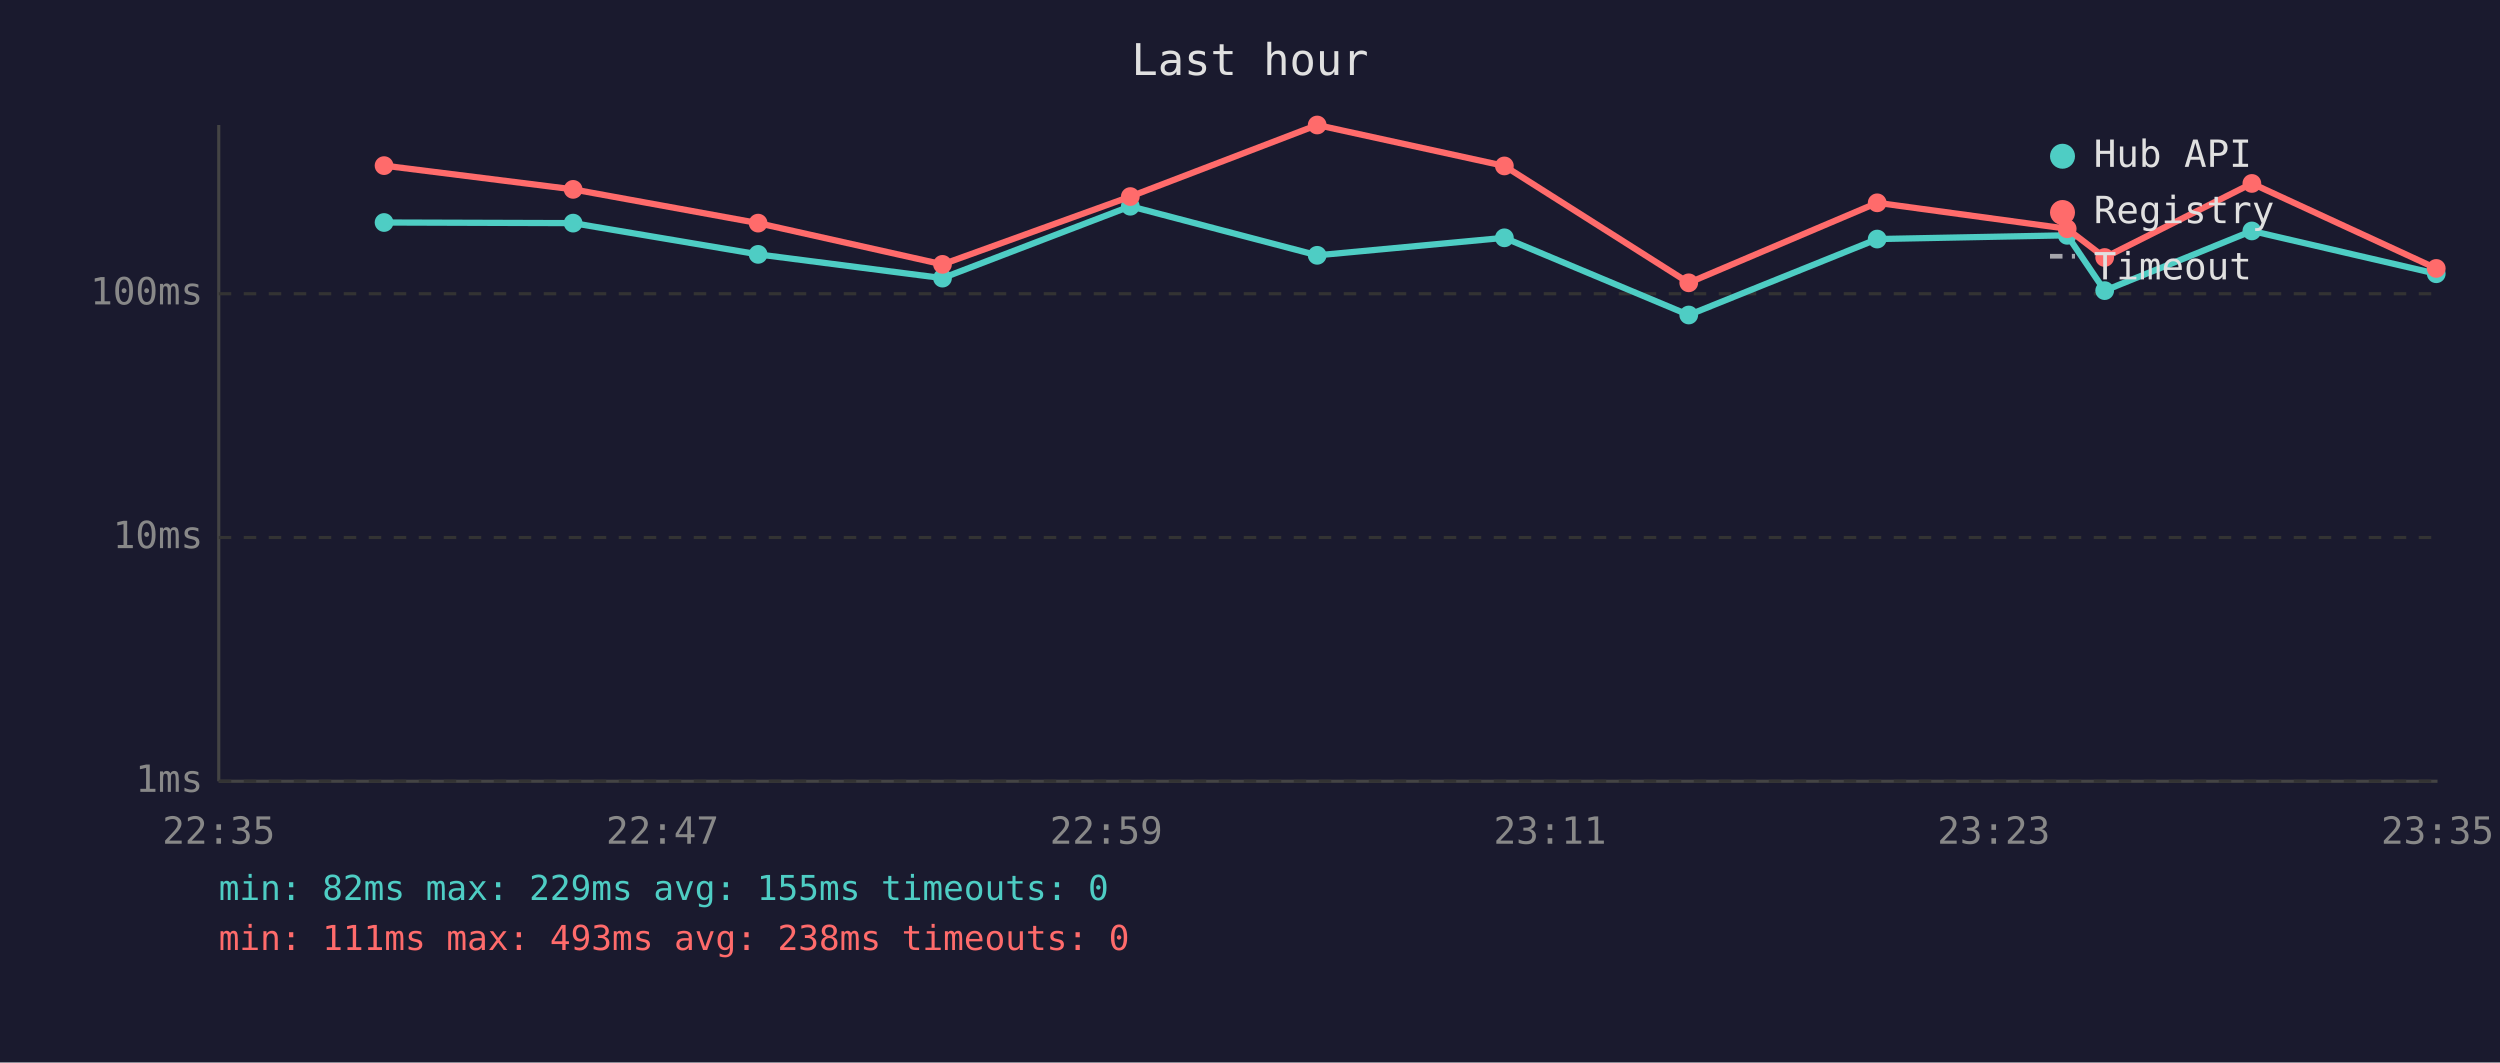
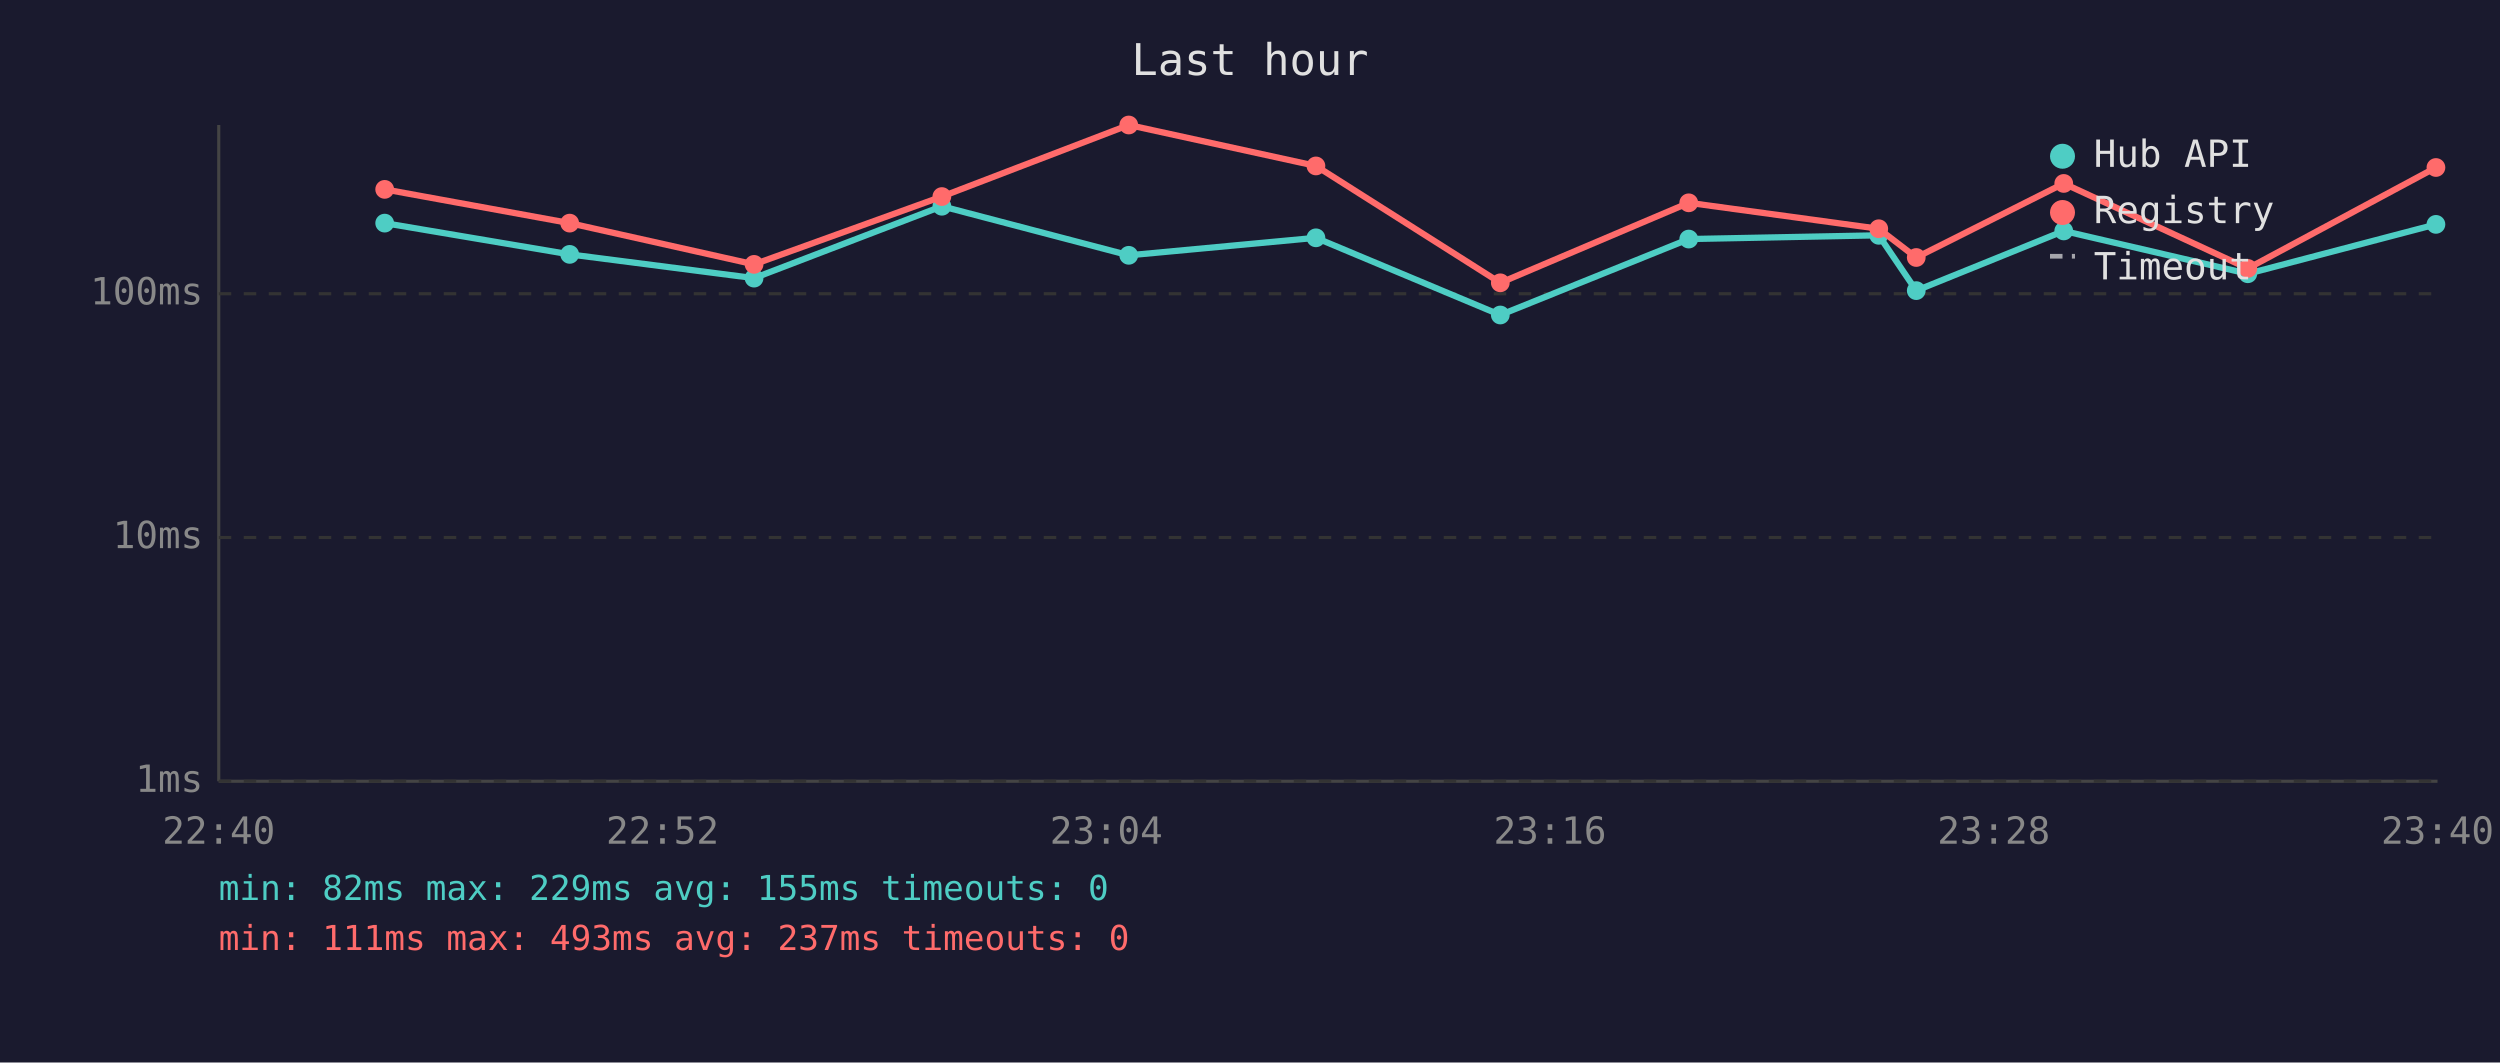
<svg xmlns="http://www.w3.org/2000/svg" viewBox="0 0 800 340" font-family="monospace" font-size="12">
  <rect width="800" height="340" fill="#1a1a2e" />
  <text x="400" y="24" fill="#e0e0e0" font-size="14" text-anchor="middle">Last hour</text>
  <line x1="70" y1="40" x2="70" y2="250" stroke="#444" stroke-width="1" />
  <line x1="70" y1="250" x2="780" y2="250" stroke="#444" stroke-width="1" />
  <line x1="70" y1="250" x2="780" y2="250" stroke="#333" stroke-width="1" stroke-dasharray="4" />
  <text x="65" y="250" fill="#888" text-anchor="end" dominant-baseline="middle">1ms</text>
  <line x1="70" y1="172" x2="780" y2="172" stroke="#333" stroke-width="1" stroke-dasharray="4" />
  <text x="65" y="172" fill="#888" text-anchor="end" dominant-baseline="middle">10ms</text>
  <line x1="70" y1="94" x2="780" y2="94" stroke="#333" stroke-width="1" stroke-dasharray="4" />
  <text x="65" y="94" fill="#888" text-anchor="end" dominant-baseline="middle">100ms</text>
-   <text x="70" y="270" fill="#888" text-anchor="middle">22:35</text>
-   <text x="212" y="270" fill="#888" text-anchor="middle">22:47</text>
-   <text x="354" y="270" fill="#888" text-anchor="middle">22:59</text>
-   <text x="496" y="270" fill="#888" text-anchor="middle">23:11</text>
-   <text x="638" y="270" fill="#888" text-anchor="middle">23:23</text>
-   <text x="780" y="270" fill="#888" text-anchor="middle">23:35</text>
-   <polyline points="122.9,71.2 183.4,71.4 242.6,81.4 301.6,89.0 361.7,66.0 421.5,81.7 481.4,76.1 540.4,100.8 600.7,76.5 661.5,75.3 673.5,93.0 720.6,73.9 779.6,87.6" fill="none" stroke="#4ecdc4" stroke-width="2" opacity="1" />
-   <circle cx="122.9" cy="71.2" r="3" fill="#4ecdc4" />
-   <circle cx="183.4" cy="71.4" r="3" fill="#4ecdc4" />
-   <circle cx="242.6" cy="81.4" r="3" fill="#4ecdc4" />
-   <circle cx="301.6" cy="89.0" r="3" fill="#4ecdc4" />
-   <circle cx="361.7" cy="66.0" r="3" fill="#4ecdc4" />
-   <circle cx="421.5" cy="81.7" r="3" fill="#4ecdc4" />
-   <circle cx="481.4" cy="76.1" r="3" fill="#4ecdc4" />
-   <circle cx="540.4" cy="100.8" r="3" fill="#4ecdc4" />
-   <circle cx="600.7" cy="76.5" r="3" fill="#4ecdc4" />
-   <circle cx="661.5" cy="75.3" r="3" fill="#4ecdc4" />
-   <circle cx="673.5" cy="93.0" r="3" fill="#4ecdc4" />
-   <circle cx="720.6" cy="73.9" r="3" fill="#4ecdc4" />
-   <circle cx="779.6" cy="87.6" r="3" fill="#4ecdc4" />
-   <polyline points="122.9,53.0 183.4,60.6 242.6,71.4 301.6,84.6 361.7,62.9 421.5,40.0 481.4,53.1 540.4,90.5 600.7,64.9 661.5,73.2 673.5,82.4 720.6,58.7 779.6,85.9" fill="none" stroke="#ff6b6b" stroke-width="2" opacity="1" />
-   <circle cx="122.9" cy="53.0" r="3" fill="#ff6b6b" />
-   <circle cx="183.4" cy="60.6" r="3" fill="#ff6b6b" />
-   <circle cx="242.6" cy="71.4" r="3" fill="#ff6b6b" />
-   <circle cx="301.6" cy="84.6" r="3" fill="#ff6b6b" />
-   <circle cx="361.7" cy="62.9" r="3" fill="#ff6b6b" />
-   <circle cx="421.5" cy="40.0" r="3" fill="#ff6b6b" />
-   <circle cx="481.4" cy="53.1" r="3" fill="#ff6b6b" />
-   <circle cx="540.4" cy="90.5" r="3" fill="#ff6b6b" />
-   <circle cx="600.7" cy="64.9" r="3" fill="#ff6b6b" />
-   <circle cx="661.5" cy="73.2" r="3" fill="#ff6b6b" />
-   <circle cx="673.5" cy="82.4" r="3" fill="#ff6b6b" />
-   <circle cx="720.6" cy="58.7" r="3" fill="#ff6b6b" />
-   <circle cx="779.6" cy="85.9" r="3" fill="#ff6b6b" />
+   <text x="70" y="270" fill="#888" text-anchor="middle">22:40</text>
+   <text x="212" y="270" fill="#888" text-anchor="middle">22:52</text>
+   <text x="354" y="270" fill="#888" text-anchor="middle">23:04</text>
+   <text x="496" y="270" fill="#888" text-anchor="middle">23:16</text>
+   <text x="638" y="270" fill="#888" text-anchor="middle">23:28</text>
+   <text x="780" y="270" fill="#888" text-anchor="middle">23:40</text>
+   <polyline points="123.1,71.4 182.3,81.4 241.3,89.0 301.4,66.0 361.2,81.7 421.1,76.1 480.1,100.8 540.4,76.5 601.2,75.3 613.2,93.0 660.4,73.9 719.3,87.6 779.5,71.8" fill="none" stroke="#4ecdc4" stroke-width="2" opacity="1" />
+   <circle cx="123.1" cy="71.4" r="3" fill="#4ecdc4" />
+   <circle cx="182.3" cy="81.4" r="3" fill="#4ecdc4" />
+   <circle cx="241.3" cy="89.0" r="3" fill="#4ecdc4" />
+   <circle cx="301.4" cy="66.0" r="3" fill="#4ecdc4" />
+   <circle cx="361.2" cy="81.7" r="3" fill="#4ecdc4" />
+   <circle cx="421.1" cy="76.1" r="3" fill="#4ecdc4" />
+   <circle cx="480.1" cy="100.8" r="3" fill="#4ecdc4" />
+   <circle cx="540.4" cy="76.5" r="3" fill="#4ecdc4" />
+   <circle cx="601.2" cy="75.3" r="3" fill="#4ecdc4" />
+   <circle cx="613.2" cy="93.0" r="3" fill="#4ecdc4" />
+   <circle cx="660.4" cy="73.9" r="3" fill="#4ecdc4" />
+   <circle cx="719.3" cy="87.6" r="3" fill="#4ecdc4" />
+   <circle cx="779.5" cy="71.8" r="3" fill="#4ecdc4" />
+   <polyline points="123.1,60.6 182.3,71.4 241.3,84.6 301.4,62.9 361.2,40.0 421.1,53.1 480.1,90.5 540.4,64.9 601.2,73.2 613.2,82.4 660.4,58.7 719.3,85.9 779.5,53.6" fill="none" stroke="#ff6b6b" stroke-width="2" opacity="1" />
+   <circle cx="123.1" cy="60.6" r="3" fill="#ff6b6b" />
+   <circle cx="182.3" cy="71.4" r="3" fill="#ff6b6b" />
+   <circle cx="241.3" cy="84.6" r="3" fill="#ff6b6b" />
+   <circle cx="301.4" cy="62.9" r="3" fill="#ff6b6b" />
+   <circle cx="361.2" cy="40.0" r="3" fill="#ff6b6b" />
+   <circle cx="421.1" cy="53.1" r="3" fill="#ff6b6b" />
+   <circle cx="480.1" cy="90.5" r="3" fill="#ff6b6b" />
+   <circle cx="540.4" cy="64.9" r="3" fill="#ff6b6b" />
+   <circle cx="601.2" cy="73.2" r="3" fill="#ff6b6b" />
+   <circle cx="613.2" cy="82.4" r="3" fill="#ff6b6b" />
+   <circle cx="660.4" cy="58.7" r="3" fill="#ff6b6b" />
+   <circle cx="719.3" cy="85.9" r="3" fill="#ff6b6b" />
+   <circle cx="779.5" cy="53.6" r="3" fill="#ff6b6b" />
  <circle cx="660" cy="50" r="4" fill="#4ecdc4" />
  <text x="670" y="50" fill="#e0e0e0" dominant-baseline="middle">Hub API</text>
  <circle cx="660" cy="68" r="4" fill="#ff6b6b" />
  <text x="670" y="68" fill="#e0e0e0" dominant-baseline="middle">Registry</text>
  <line x1="656" y1="82" x2="664" y2="82" stroke="#e0e0e0" stroke-width="1.5" stroke-dasharray="4,3" opacity="0.7" />
  <text x="670" y="86" fill="#e0e0e0" dominant-baseline="middle">Timeout</text>
  <text x="70" y="288" fill="#4ecdc4" font-size="11">min: 82ms  max: 229ms  avg: 155ms  timeouts: 0</text>
-   <text x="70" y="304" fill="#ff6b6b" font-size="11">min: 111ms  max: 493ms  avg: 238ms  timeouts: 0</text>
+   <text x="70" y="304" fill="#ff6b6b" font-size="11">min: 111ms  max: 493ms  avg: 237ms  timeouts: 0</text>
</svg>
